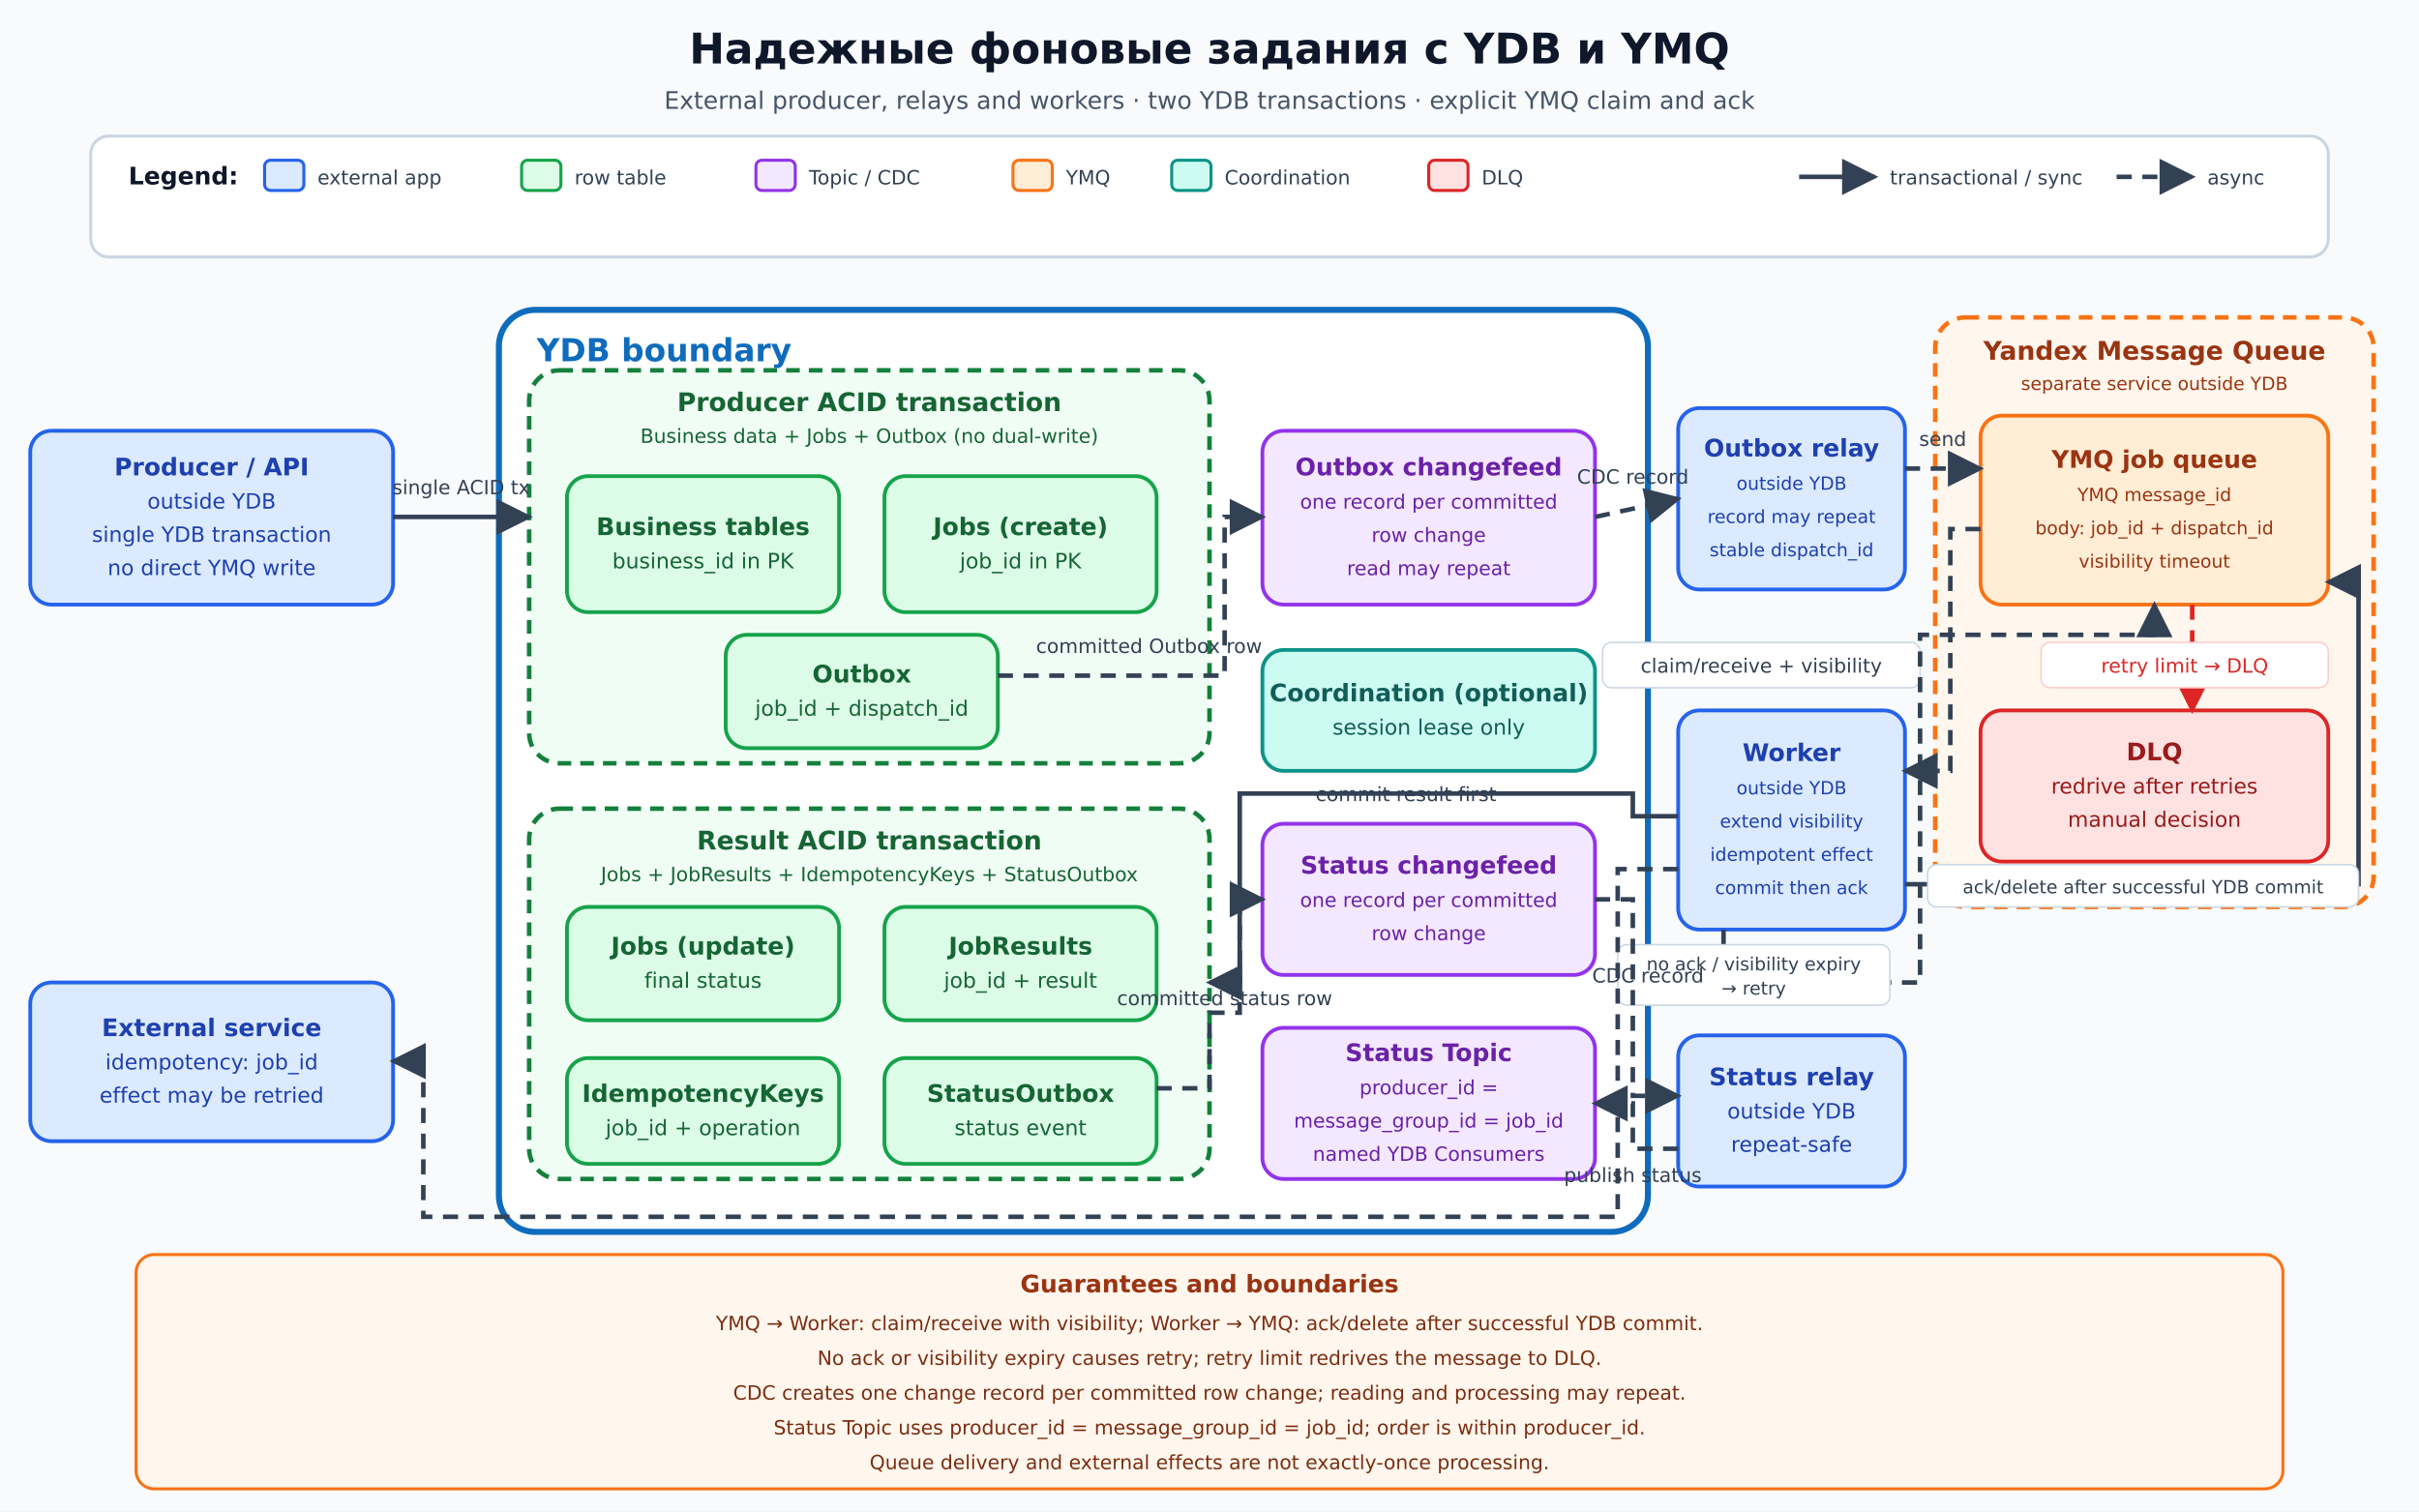
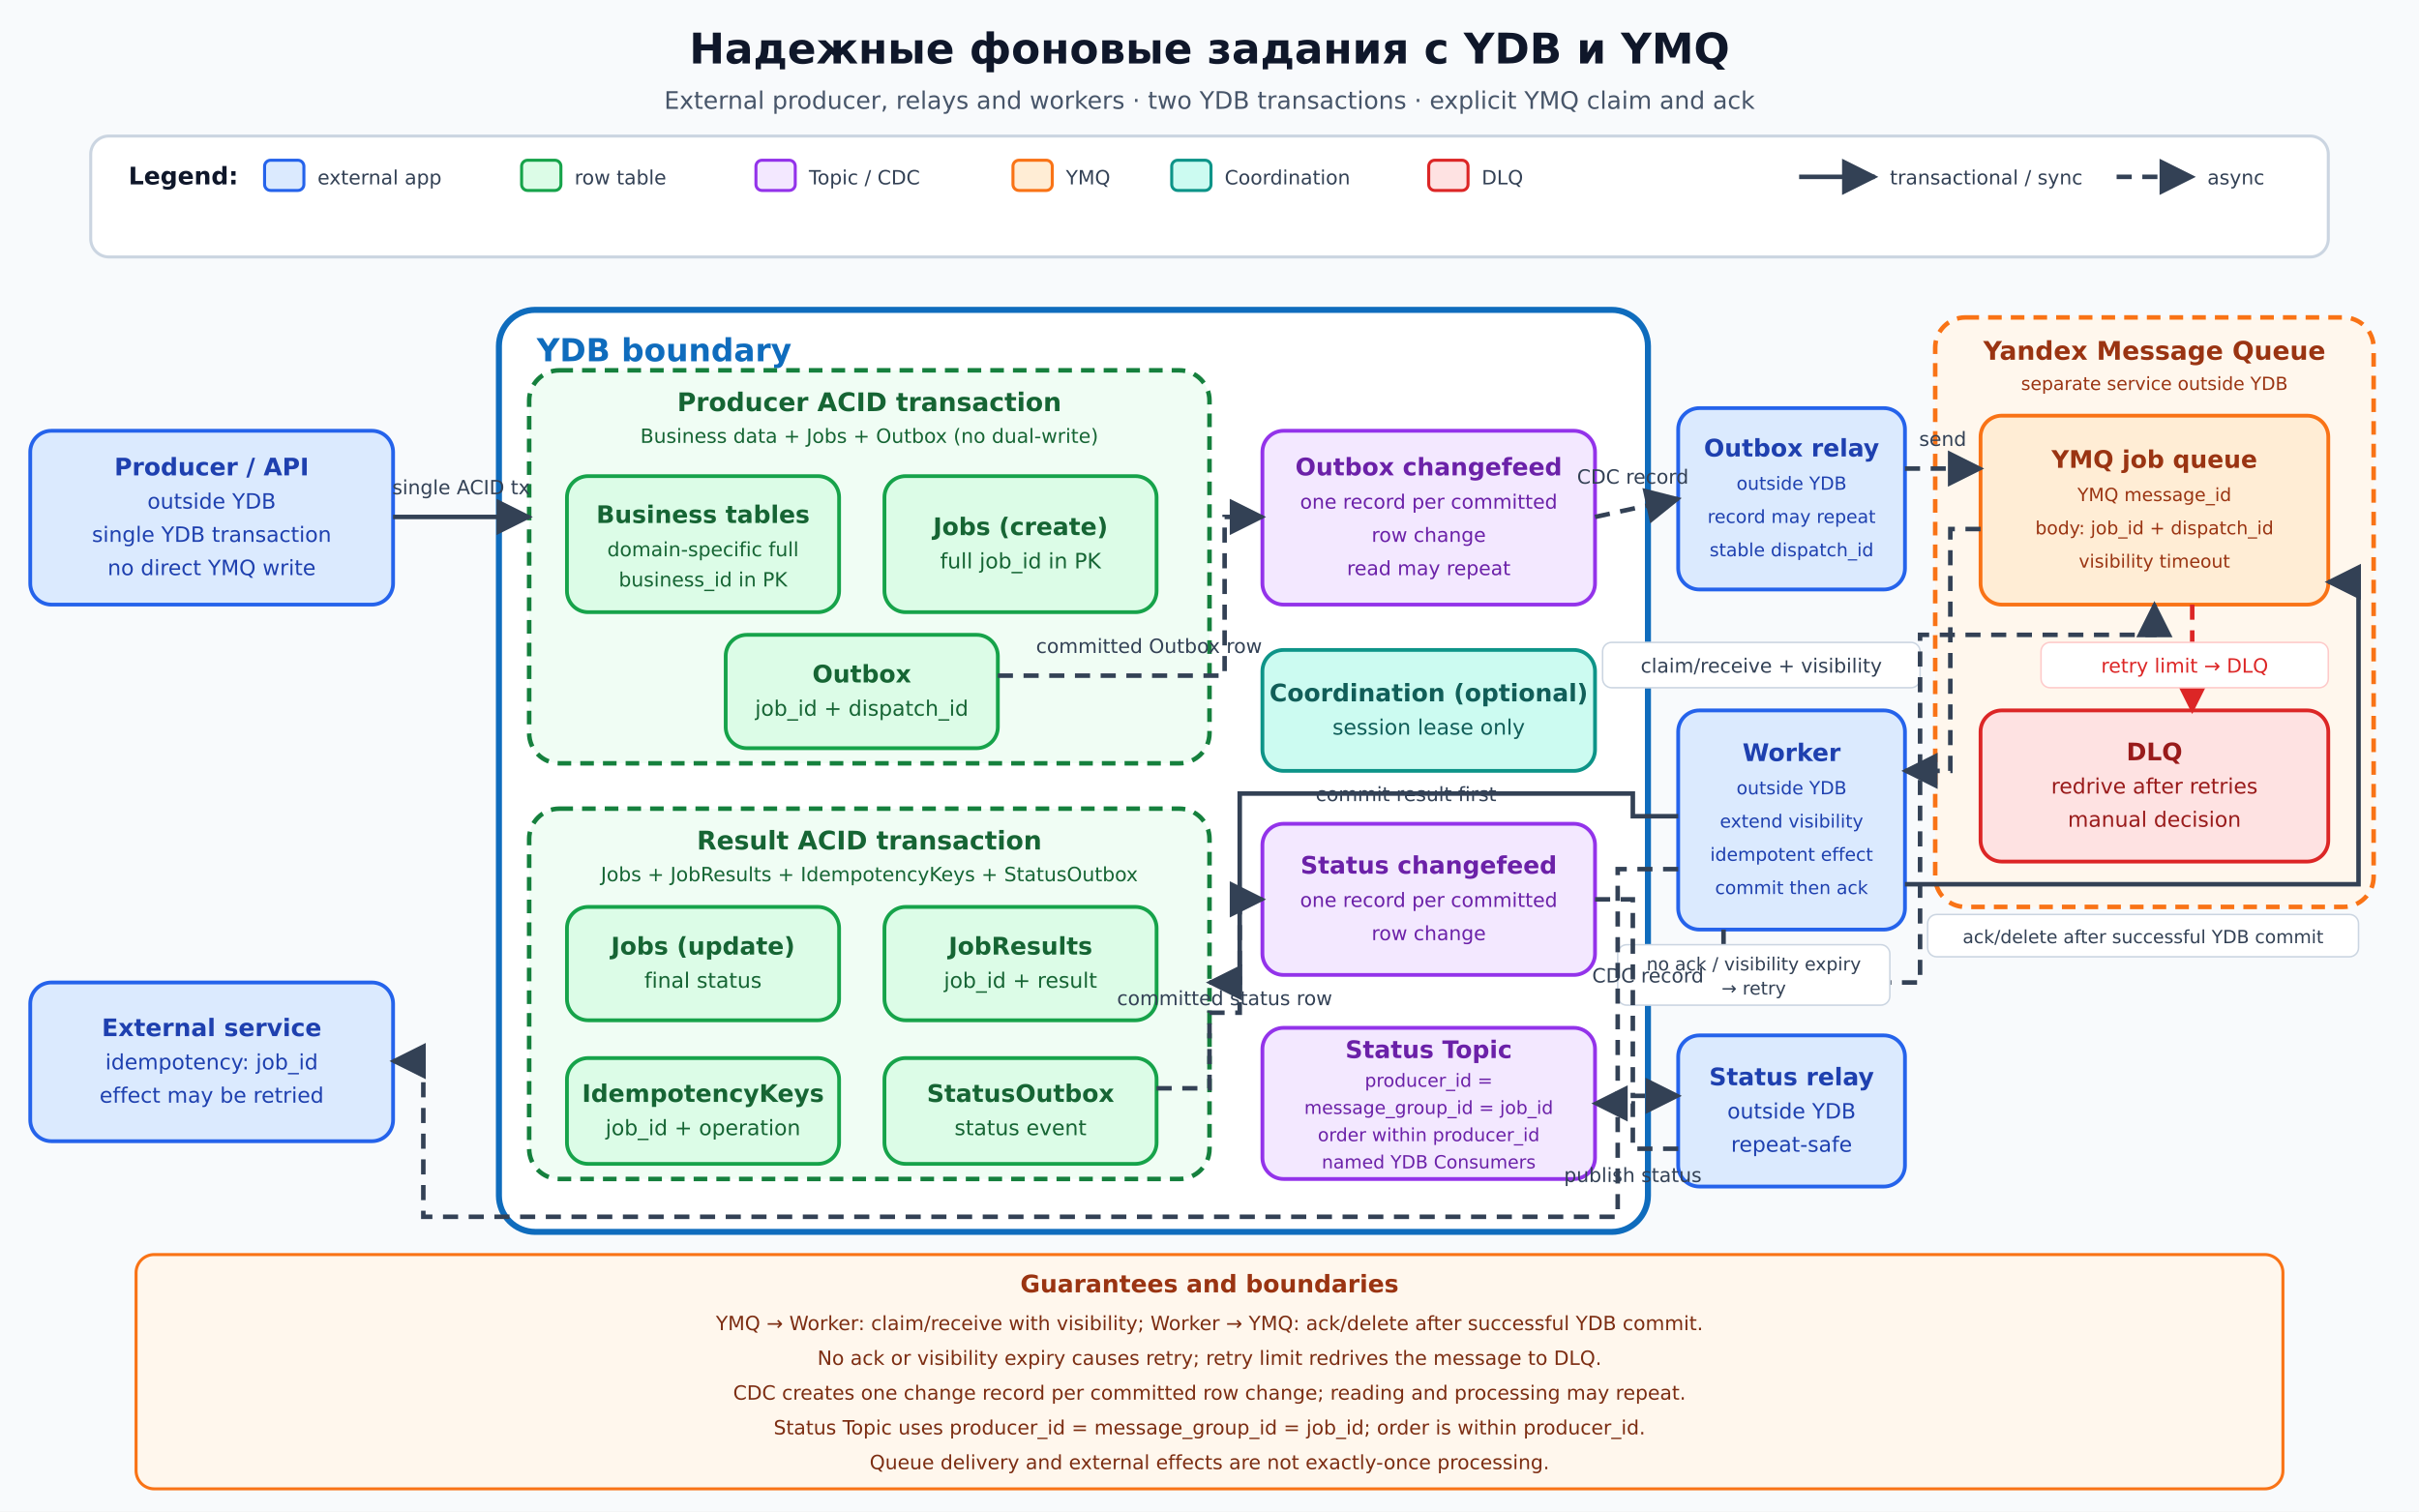
<svg xmlns="http://www.w3.org/2000/svg" version="1.1" viewBox="0 0 1600 1000" role="img" aria-labelledby="title desc">
  <defs>
    <marker id="arrow" viewBox="0 0 10 10" refX="9" refY="5" markerWidth="8" markerHeight="8" orient="auto">
      <path d="M 0 0 L 10 5 L 0 10 z" fill="#334155" />
    </marker>
    <marker id="redArrow" viewBox="0 0 10 10" refX="9" refY="5" markerWidth="8" markerHeight="8" orient="auto">
      <path d="M 0 0 L 10 5 L 0 10 z" fill="#dc2626" />
    </marker>
  </defs>
  <rect x="0" y="0" width="1600" height="1000" fill="#f8fafc" />
  <text x="800" y="42" text-anchor="middle" font-family="DejaVu Sans, Arial, sans-serif" font-size="28" font-weight="bold" fill="#0f172a">Надежные фоновые задания с YDB и YMQ</text>
  <text x="800" y="72" text-anchor="middle" font-family="DejaVu Sans, Arial, sans-serif" font-size="16" fill="#475569">External producer, relays and workers · two YDB transactions · explicit YMQ claim and ack</text>
  <rect x="60" y="90" width="1480" height="80" rx="12" fill="#ffffff" stroke="#cbd5e1" stroke-width="2" />
  <text x="85" y="122" text-anchor="start" font-family="DejaVu Sans, Arial, sans-serif" font-size="16" font-weight="bold" fill="#0f172a">Legend:</text>
  <rect x="175" y="106" width="26" height="20" rx="4" fill="#dbeafe" stroke="#2563eb" stroke-width="2" />
  <text x="210" y="122" text-anchor="start" font-family="DejaVu Sans, Arial, sans-serif" font-size="13" fill="#334155">external app</text>
  <rect x="345" y="106" width="26" height="20" rx="4" fill="#dcfce7" stroke="#16a34a" stroke-width="2" />
  <text x="380" y="122" text-anchor="start" font-family="DejaVu Sans, Arial, sans-serif" font-size="13" fill="#334155">row table</text>
  <rect x="500" y="106" width="26" height="20" rx="4" fill="#f3e8ff" stroke="#9333ea" stroke-width="2" />
  <text x="535" y="122" text-anchor="start" font-family="DejaVu Sans, Arial, sans-serif" font-size="13" fill="#334155">Topic / CDC</text>
  <rect x="670" y="106" width="26" height="20" rx="4" fill="#ffedd5" stroke="#f97316" stroke-width="2" />
  <text x="705" y="122" text-anchor="start" font-family="DejaVu Sans, Arial, sans-serif" font-size="13" fill="#334155">YMQ</text>
  <rect x="775" y="106" width="26" height="20" rx="4" fill="#ccfbf1" stroke="#0d9488" stroke-width="2" />
  <text x="810" y="122" text-anchor="start" font-family="DejaVu Sans, Arial, sans-serif" font-size="13" fill="#334155">Coordination</text>
  <rect x="945" y="106" width="26" height="20" rx="4" fill="#fee2e2" stroke="#dc2626" stroke-width="2" />
  <text x="980" y="122" text-anchor="start" font-family="DejaVu Sans, Arial, sans-serif" font-size="13" fill="#334155">DLQ</text>
  <path d="M 1190 117 L 1240 117" fill="none" stroke="#334155" stroke-width="3" marker-end="url(#arrow)" />
  <text x="1250" y="122" text-anchor="start" font-family="DejaVu Sans, Arial, sans-serif" font-size="13" fill="#334155">transactional / sync</text>
  <path d="M 1400 117 L 1450 117" fill="none" stroke="#334155" stroke-width="3" stroke-dasharray="10 7" marker-end="url(#arrow)" />
  <text x="1460" y="122" text-anchor="start" font-family="DejaVu Sans, Arial, sans-serif" font-size="13" fill="#334155">async</text>
  <rect x="330" y="205" width="760" height="610" rx="24" fill="#ffffff" stroke="#0f6cbd" stroke-width="4" />
  <text x="355" y="239" text-anchor="start" font-family="DejaVu Sans, Arial, sans-serif" font-size="21" font-weight="bold" fill="#0f6cbd">YDB boundary</text>
  <rect x="1280" y="210" width="290" height="390" rx="20" fill="#fff7ed" stroke="#f97316" stroke-width="3" stroke-dasharray="9 6" />
  <text x="1425.0" y="238" text-anchor="middle" font-family="DejaVu Sans, Arial, sans-serif" font-size="17" font-weight="bold" fill="#9a3412">Yandex Message Queue</text>
  <text x="1425.0" y="258" text-anchor="middle" font-family="DejaVu Sans, Arial, sans-serif" font-size="12" fill="#9a3412">separate service outside YDB</text>
  <rect x="350" y="245" width="450" height="260" rx="20" fill="#f0fdf4" stroke="#15803d" stroke-width="3" stroke-dasharray="9 6" />
  <text x="575.0" y="272" text-anchor="middle" font-family="DejaVu Sans, Arial, sans-serif" font-size="17" font-weight="bold" fill="#166534">Producer ACID transaction</text>
  <text x="575.0" y="293" text-anchor="middle" font-family="DejaVu Sans, Arial, sans-serif" font-size="13" fill="#166534">Business data + Jobs + Outbox (no dual-write)</text>
  <rect x="350" y="535" width="450" height="245" rx="20" fill="#f0fdf4" stroke="#15803d" stroke-width="3" stroke-dasharray="9 6" />
  <text x="575.0" y="562" text-anchor="middle" font-family="DejaVu Sans, Arial, sans-serif" font-size="17" font-weight="bold" fill="#166534">Result ACID transaction</text>
  <text x="575.0" y="583" text-anchor="middle" font-family="DejaVu Sans, Arial, sans-serif" font-size="13" fill="#166534">Jobs + JobResults + IdempotencyKeys + StatusOutbox</text>
  <rect x="20" y="285" width="240" height="115" rx="14" fill="#dbeafe" stroke="#2563eb" stroke-width="2.5" />
  <text x="140.0" y="314.5" text-anchor="middle" font-family="DejaVu Sans, Arial, sans-serif" font-size="16" font-weight="bold" fill="#1e40af">Producer / API</text>
  <text x="140.0" y="336.5" text-anchor="middle" font-family="DejaVu Sans, Arial, sans-serif" font-size="14" fill="#1e40af">outside YDB</text>
  <text x="140.0" y="358.5" text-anchor="middle" font-family="DejaVu Sans, Arial, sans-serif" font-size="14" fill="#1e40af">single YDB transaction</text>
  <text x="140.0" y="380.5" text-anchor="middle" font-family="DejaVu Sans, Arial, sans-serif" font-size="14" fill="#1e40af">no direct YMQ write</text>
  <rect x="375" y="315" width="180" height="90" rx="14" fill="#dcfce7" stroke="#16a34a" stroke-width="2.5" />
-   <text x="465.0" y="354.0" text-anchor="middle" font-family="DejaVu Sans, Arial, sans-serif" font-size="16" font-weight="bold" fill="#166534">Business tables</text>
-   <text x="465.0" y="376.0" text-anchor="middle" font-family="DejaVu Sans, Arial, sans-serif" font-size="14" fill="#166534">business_id in PK</text>
+   <text x="465.0" y="346.0" text-anchor="middle" font-family="DejaVu Sans, Arial, sans-serif" font-size="16" font-weight="bold" fill="#166534">Business tables</text>
+   <text x="465.0" y="368.0" text-anchor="middle" font-family="DejaVu Sans, Arial, sans-serif" font-size="13" fill="#166534">domain-specific full</text>
+   <text x="465.0" y="388.0" text-anchor="middle" font-family="DejaVu Sans, Arial, sans-serif" font-size="13" fill="#166534">business_id in PK</text>
  <rect x="585" y="315" width="180" height="90" rx="14" fill="#dcfce7" stroke="#16a34a" stroke-width="2.5" />
  <text x="675.0" y="354.0" text-anchor="middle" font-family="DejaVu Sans, Arial, sans-serif" font-size="16" font-weight="bold" fill="#166534">Jobs (create)</text>
-   <text x="675.0" y="376.0" text-anchor="middle" font-family="DejaVu Sans, Arial, sans-serif" font-size="14" fill="#166534">job_id in PK</text>
+   <text x="675.0" y="376.0" text-anchor="middle" font-family="DejaVu Sans, Arial, sans-serif" font-size="14" fill="#166534">full job_id in PK</text>
  <rect x="480" y="420" width="180" height="75" rx="14" fill="#dcfce7" stroke="#16a34a" stroke-width="2.5" />
  <text x="570.0" y="451.5" text-anchor="middle" font-family="DejaVu Sans, Arial, sans-serif" font-size="16" font-weight="bold" fill="#166534">Outbox</text>
  <text x="570.0" y="473.5" text-anchor="middle" font-family="DejaVu Sans, Arial, sans-serif" font-size="14" fill="#166534">job_id + dispatch_id</text>
  <rect x="835" y="285" width="220" height="115" rx="14" fill="#f3e8ff" stroke="#9333ea" stroke-width="2.5" />
  <text x="945.0" y="314.5" text-anchor="middle" font-family="DejaVu Sans, Arial, sans-serif" font-size="16" font-weight="bold" fill="#6b21a8">Outbox changefeed</text>
  <text x="945.0" y="336.5" text-anchor="middle" font-family="DejaVu Sans, Arial, sans-serif" font-size="13" fill="#6b21a8">one record per committed</text>
  <text x="945.0" y="358.5" text-anchor="middle" font-family="DejaVu Sans, Arial, sans-serif" font-size="13" fill="#6b21a8">row change</text>
  <text x="945.0" y="380.5" text-anchor="middle" font-family="DejaVu Sans, Arial, sans-serif" font-size="13" fill="#6b21a8">read may repeat</text>
  <rect x="835" y="430" width="220" height="80" rx="14" fill="#ccfbf1" stroke="#0d9488" stroke-width="2.5" />
  <text x="945.0" y="464.0" text-anchor="middle" font-family="DejaVu Sans, Arial, sans-serif" font-size="16" font-weight="bold" fill="#115e59">Coordination (optional)</text>
  <text x="945.0" y="486.0" text-anchor="middle" font-family="DejaVu Sans, Arial, sans-serif" font-size="14" fill="#115e59">session lease only</text>
  <rect x="375" y="600" width="180" height="75" rx="14" fill="#dcfce7" stroke="#16a34a" stroke-width="2.5" />
  <text x="465.0" y="631.5" text-anchor="middle" font-family="DejaVu Sans, Arial, sans-serif" font-size="16" font-weight="bold" fill="#166534">Jobs (update)</text>
  <text x="465.0" y="653.5" text-anchor="middle" font-family="DejaVu Sans, Arial, sans-serif" font-size="14" fill="#166534">final status</text>
  <rect x="585" y="600" width="180" height="75" rx="14" fill="#dcfce7" stroke="#16a34a" stroke-width="2.5" />
  <text x="675.0" y="631.5" text-anchor="middle" font-family="DejaVu Sans, Arial, sans-serif" font-size="16" font-weight="bold" fill="#166534">JobResults</text>
  <text x="675.0" y="653.5" text-anchor="middle" font-family="DejaVu Sans, Arial, sans-serif" font-size="14" fill="#166534">job_id + result</text>
  <rect x="375" y="700" width="180" height="70" rx="14" fill="#dcfce7" stroke="#16a34a" stroke-width="2.5" />
  <text x="465.0" y="729.0" text-anchor="middle" font-family="DejaVu Sans, Arial, sans-serif" font-size="16" font-weight="bold" fill="#166534">IdempotencyKeys</text>
  <text x="465.0" y="751.0" text-anchor="middle" font-family="DejaVu Sans, Arial, sans-serif" font-size="14" fill="#166534">job_id + operation</text>
  <rect x="585" y="700" width="180" height="70" rx="14" fill="#dcfce7" stroke="#16a34a" stroke-width="2.5" />
  <text x="675.0" y="729.0" text-anchor="middle" font-family="DejaVu Sans, Arial, sans-serif" font-size="16" font-weight="bold" fill="#166534">StatusOutbox</text>
  <text x="675.0" y="751.0" text-anchor="middle" font-family="DejaVu Sans, Arial, sans-serif" font-size="14" fill="#166534">status event</text>
  <rect x="835" y="545" width="220" height="100" rx="14" fill="#f3e8ff" stroke="#9333ea" stroke-width="2.5" />
  <text x="945.0" y="578.0" text-anchor="middle" font-family="DejaVu Sans, Arial, sans-serif" font-size="16" font-weight="bold" fill="#6b21a8">Status changefeed</text>
  <text x="945.0" y="600.0" text-anchor="middle" font-family="DejaVu Sans, Arial, sans-serif" font-size="13" fill="#6b21a8">one record per committed</text>
  <text x="945.0" y="622.0" text-anchor="middle" font-family="DejaVu Sans, Arial, sans-serif" font-size="13" fill="#6b21a8">row change</text>
  <rect x="835" y="680" width="220" height="100" rx="14" fill="#f3e8ff" stroke="#9333ea" stroke-width="2.5" />
-   <text x="945.0" y="702.0" text-anchor="middle" font-family="DejaVu Sans, Arial, sans-serif" font-size="16" font-weight="bold" fill="#6b21a8">Status Topic</text>
-   <text x="945.0" y="724.0" text-anchor="middle" font-family="DejaVu Sans, Arial, sans-serif" font-size="13" fill="#6b21a8">producer_id =</text>
-   <text x="945.0" y="746.0" text-anchor="middle" font-family="DejaVu Sans, Arial, sans-serif" font-size="13" fill="#6b21a8">message_group_id = job_id</text>
-   <text x="945.0" y="768.0" text-anchor="middle" font-family="DejaVu Sans, Arial, sans-serif" font-size="13" fill="#6b21a8">named YDB Consumers</text>
+   <text x="945.0" y="700.0" text-anchor="middle" font-family="DejaVu Sans, Arial, sans-serif" font-size="16" font-weight="bold" fill="#6b21a8">Status Topic</text>
+   <text x="945.0" y="719.0" text-anchor="middle" font-family="DejaVu Sans, Arial, sans-serif" font-size="12" fill="#6b21a8">producer_id =</text>
+   <text x="945.0" y="737.0" text-anchor="middle" font-family="DejaVu Sans, Arial, sans-serif" font-size="12" fill="#6b21a8">message_group_id = job_id</text>
+   <text x="945.0" y="755.0" text-anchor="middle" font-family="DejaVu Sans, Arial, sans-serif" font-size="12" fill="#6b21a8">order within producer_id</text>
+   <text x="945.0" y="773.0" text-anchor="middle" font-family="DejaVu Sans, Arial, sans-serif" font-size="12" fill="#6b21a8">named YDB Consumers</text>
  <rect x="1110" y="270" width="150" height="120" rx="14" fill="#dbeafe" stroke="#2563eb" stroke-width="2.5" />
  <text x="1185.0" y="302.0" text-anchor="middle" font-family="DejaVu Sans, Arial, sans-serif" font-size="16" font-weight="bold" fill="#1e40af">Outbox relay</text>
  <text x="1185.0" y="324.0" text-anchor="middle" font-family="DejaVu Sans, Arial, sans-serif" font-size="12" fill="#1e40af">outside YDB</text>
  <text x="1185.0" y="346.0" text-anchor="middle" font-family="DejaVu Sans, Arial, sans-serif" font-size="12" fill="#1e40af">record may repeat</text>
  <text x="1185.0" y="368.0" text-anchor="middle" font-family="DejaVu Sans, Arial, sans-serif" font-size="12" fill="#1e40af">stable dispatch_id</text>
  <rect x="1110" y="470" width="150" height="145" rx="14" fill="#dbeafe" stroke="#2563eb" stroke-width="2.5" />
  <text x="1185.0" y="503.5" text-anchor="middle" font-family="DejaVu Sans, Arial, sans-serif" font-size="16" font-weight="bold" fill="#1e40af">Worker</text>
  <text x="1185.0" y="525.5" text-anchor="middle" font-family="DejaVu Sans, Arial, sans-serif" font-size="12" fill="#1e40af">outside YDB</text>
  <text x="1185.0" y="547.5" text-anchor="middle" font-family="DejaVu Sans, Arial, sans-serif" font-size="12" fill="#1e40af">extend visibility</text>
  <text x="1185.0" y="569.5" text-anchor="middle" font-family="DejaVu Sans, Arial, sans-serif" font-size="12" fill="#1e40af">idempotent effect</text>
  <text x="1185.0" y="591.5" text-anchor="middle" font-family="DejaVu Sans, Arial, sans-serif" font-size="12" fill="#1e40af">commit then ack</text>
  <rect x="1110" y="685" width="150" height="100" rx="14" fill="#dbeafe" stroke="#2563eb" stroke-width="2.5" />
  <text x="1185.0" y="718.0" text-anchor="middle" font-family="DejaVu Sans, Arial, sans-serif" font-size="16" font-weight="bold" fill="#1e40af">Status relay</text>
  <text x="1185.0" y="740.0" text-anchor="middle" font-family="DejaVu Sans, Arial, sans-serif" font-size="14" fill="#1e40af">outside YDB</text>
  <text x="1185.0" y="762.0" text-anchor="middle" font-family="DejaVu Sans, Arial, sans-serif" font-size="14" fill="#1e40af">repeat-safe</text>
  <rect x="1310" y="275" width="230" height="125" rx="14" fill="#ffedd5" stroke="#f97316" stroke-width="2.5" />
  <text x="1425.0" y="309.5" text-anchor="middle" font-family="DejaVu Sans, Arial, sans-serif" font-size="16" font-weight="bold" fill="#9a3412">YMQ job queue</text>
  <text x="1425.0" y="331.5" text-anchor="middle" font-family="DejaVu Sans, Arial, sans-serif" font-size="12" fill="#9a3412">YMQ message_id</text>
  <text x="1425.0" y="353.5" text-anchor="middle" font-family="DejaVu Sans, Arial, sans-serif" font-size="12" fill="#9a3412">body: job_id + dispatch_id</text>
  <text x="1425.0" y="375.5" text-anchor="middle" font-family="DejaVu Sans, Arial, sans-serif" font-size="12" fill="#9a3412">visibility timeout</text>
  <rect x="1310" y="470" width="230" height="100" rx="14" fill="#fee2e2" stroke="#dc2626" stroke-width="2.5" />
  <text x="1425.0" y="503.0" text-anchor="middle" font-family="DejaVu Sans, Arial, sans-serif" font-size="16" font-weight="bold" fill="#991b1b">DLQ</text>
  <text x="1425.0" y="525.0" text-anchor="middle" font-family="DejaVu Sans, Arial, sans-serif" font-size="14" fill="#991b1b">redrive after retries</text>
  <text x="1425.0" y="547.0" text-anchor="middle" font-family="DejaVu Sans, Arial, sans-serif" font-size="14" fill="#991b1b">manual decision</text>
  <rect x="20" y="650" width="240" height="105" rx="14" fill="#dbeafe" stroke="#2563eb" stroke-width="2.5" />
  <text x="140.0" y="685.5" text-anchor="middle" font-family="DejaVu Sans, Arial, sans-serif" font-size="16" font-weight="bold" fill="#1e40af">External service</text>
  <text x="140.0" y="707.5" text-anchor="middle" font-family="DejaVu Sans, Arial, sans-serif" font-size="14" fill="#1e40af">idempotency: job_id</text>
  <text x="140.0" y="729.5" text-anchor="middle" font-family="DejaVu Sans, Arial, sans-serif" font-size="14" fill="#1e40af">effect may be retried</text>
  <path d="M 260 342 L 350 342" fill="none" stroke="#334155" stroke-width="3" marker-end="url(#arrow)" />
  <text x="305" y="327" text-anchor="middle" font-family="DejaVu Sans, Arial, sans-serif" font-size="13" fill="#334155">single ACID tx</text>
  <path d="M 660 447 L 810 447 L 810 342 L 835 342" fill="none" stroke="#334155" stroke-width="3" stroke-dasharray="10 7" marker-end="url(#arrow)" />
  <text x="760" y="432" text-anchor="middle" font-family="DejaVu Sans, Arial, sans-serif" font-size="13" fill="#334155">committed Outbox row</text>
  <path d="M 1055 342 L 1110 330" fill="none" stroke="#334155" stroke-width="3" stroke-dasharray="10 7" marker-end="url(#arrow)" />
  <text x="1080" y="320" text-anchor="middle" font-family="DejaVu Sans, Arial, sans-serif" font-size="13" fill="#334155">CDC record</text>
  <path d="M 1260 310 L 1310 310" fill="none" stroke="#334155" stroke-width="3" stroke-dasharray="10 7" marker-end="url(#arrow)" />
  <text x="1285" y="295" text-anchor="middle" font-family="DejaVu Sans, Arial, sans-serif" font-size="13" fill="#334155">send</text>
  <path d="M 1310 350 L 1290 350 L 1290 510 L 1260 510" fill="none" stroke="#334155" stroke-width="3" stroke-dasharray="10 7" marker-end="url(#arrow)" />
  <rect x="1060" y="425" width="210" height="30" rx="6" fill="#ffffff" stroke="#cbd5e1" stroke-width="1" />
  <text x="1165" y="445" text-anchor="middle" font-family="DejaVu Sans, Arial, sans-serif" font-size="13" fill="#334155">claim/receive + visibility</text>
  <path d="M 1260 585 L 1560 585 L 1560 385 L 1540 385" fill="none" stroke="#334155" stroke-width="3" marker-end="url(#arrow)" />
-   <rect x="1275" y="572" width="285" height="28" rx="6" fill="#ffffff" stroke="#cbd5e1" stroke-width="1" />
-   <text x="1417.5" y="591" text-anchor="middle" font-family="DejaVu Sans, Arial, sans-serif" font-size="12" fill="#334155">ack/delete after successful YDB commit</text>
+   <rect x="1275" y="605" width="285" height="28" rx="6" fill="#ffffff" stroke="#cbd5e1" stroke-width="1" />
+   <text x="1417.5" y="624" text-anchor="middle" font-family="DejaVu Sans, Arial, sans-serif" font-size="12" fill="#334155">ack/delete after successful YDB commit</text>
  <path d="M 1140 615 L 1140 650 L 1270 650 L 1270 420 L 1425 420 L 1425 400" fill="none" stroke="#334155" stroke-width="3" stroke-dasharray="10 7" marker-end="url(#arrow)" />
  <rect x="1070" y="625" width="180" height="40" rx="6" fill="#ffffff" stroke="#cbd5e1" stroke-width="1" />
  <text x="1160" y="642" text-anchor="middle" font-family="DejaVu Sans, Arial, sans-serif" font-size="12" fill="#334155">no ack / visibility expiry</text>
  <text x="1160" y="658" text-anchor="middle" font-family="DejaVu Sans, Arial, sans-serif" font-size="12" fill="#334155">→ retry</text>
  <path d="M 1450 400 L 1450 470" fill="none" stroke="#dc2626" stroke-width="3" stroke-dasharray="10 7" marker-end="url(#redArrow)" />
  <rect x="1350" y="425" width="190" height="30" rx="6" fill="#ffffff" stroke="#fecaca" stroke-width="1" />
  <text x="1445" y="445" text-anchor="middle" font-family="DejaVu Sans, Arial, sans-serif" font-size="13" fill="#dc2626">retry limit → DLQ</text>
  <path d="M 1110 540 L 1080 540 L 1080 525 L 820 525 L 820 650 L 800 650" fill="none" stroke="#334155" stroke-width="3" marker-end="url(#arrow)" />
  <text x="930" y="530" text-anchor="middle" font-family="DejaVu Sans, Arial, sans-serif" font-size="13" fill="#334155">commit result first</text>
  <path d="M 1110 575 L 1070 575 L 1070 805 L 280 805 L 280 702 L 260 702" fill="none" stroke="#334155" stroke-width="3" stroke-dasharray="10 7" marker-end="url(#arrow)" />
  <path d="M 765 720 L 800 720 L 800 670 L 820 670 L 820 595 L 835 595" fill="none" stroke="#334155" stroke-width="3" stroke-dasharray="10 7" marker-end="url(#arrow)" />
  <text x="810" y="665" text-anchor="middle" font-family="DejaVu Sans, Arial, sans-serif" font-size="13" fill="#334155">committed status row</text>
  <path d="M 1055 595 L 1080 595 L 1080 725 L 1110 725" fill="none" stroke="#334155" stroke-width="3" stroke-dasharray="10 7" marker-end="url(#arrow)" />
  <text x="1090" y="650" text-anchor="middle" font-family="DejaVu Sans, Arial, sans-serif" font-size="13" fill="#334155">CDC record</text>
  <path d="M 1110 760 L 1080 760 L 1080 730 L 1055 730" fill="none" stroke="#334155" stroke-width="3" stroke-dasharray="10 7" marker-end="url(#arrow)" />
  <text x="1080" y="782" text-anchor="middle" font-family="DejaVu Sans, Arial, sans-serif" font-size="13" fill="#334155">publish status</text>
  <rect x="90" y="830" width="1420" height="155" rx="12" fill="#fff7ed" stroke="#f97316" stroke-width="2" />
  <text x="800" y="855" text-anchor="middle" font-family="DejaVu Sans, Arial, sans-serif" font-size="16" font-weight="bold" fill="#9a3412">Guarantees and boundaries</text>
  <text x="800" y="880" text-anchor="middle" font-family="DejaVu Sans, Arial, sans-serif" font-size="13" fill="#7c2d12">YMQ → Worker: claim/receive with visibility; Worker → YMQ: ack/delete after successful YDB commit.</text>
  <text x="800" y="903" text-anchor="middle" font-family="DejaVu Sans, Arial, sans-serif" font-size="13" fill="#7c2d12">No ack or visibility expiry causes retry; retry limit redrives the message to DLQ.</text>
  <text x="800" y="926" text-anchor="middle" font-family="DejaVu Sans, Arial, sans-serif" font-size="13" fill="#7c2d12">CDC creates one change record per committed row change; reading and processing may repeat.</text>
  <text x="800" y="949" text-anchor="middle" font-family="DejaVu Sans, Arial, sans-serif" font-size="13" fill="#7c2d12">Status Topic uses producer_id = message_group_id = job_id; order is within producer_id.</text>
  <text x="800" y="972" text-anchor="middle" font-family="DejaVu Sans, Arial, sans-serif" font-size="13" fill="#7c2d12">Queue delivery and external effects are not exactly-once processing.</text>
</svg>
